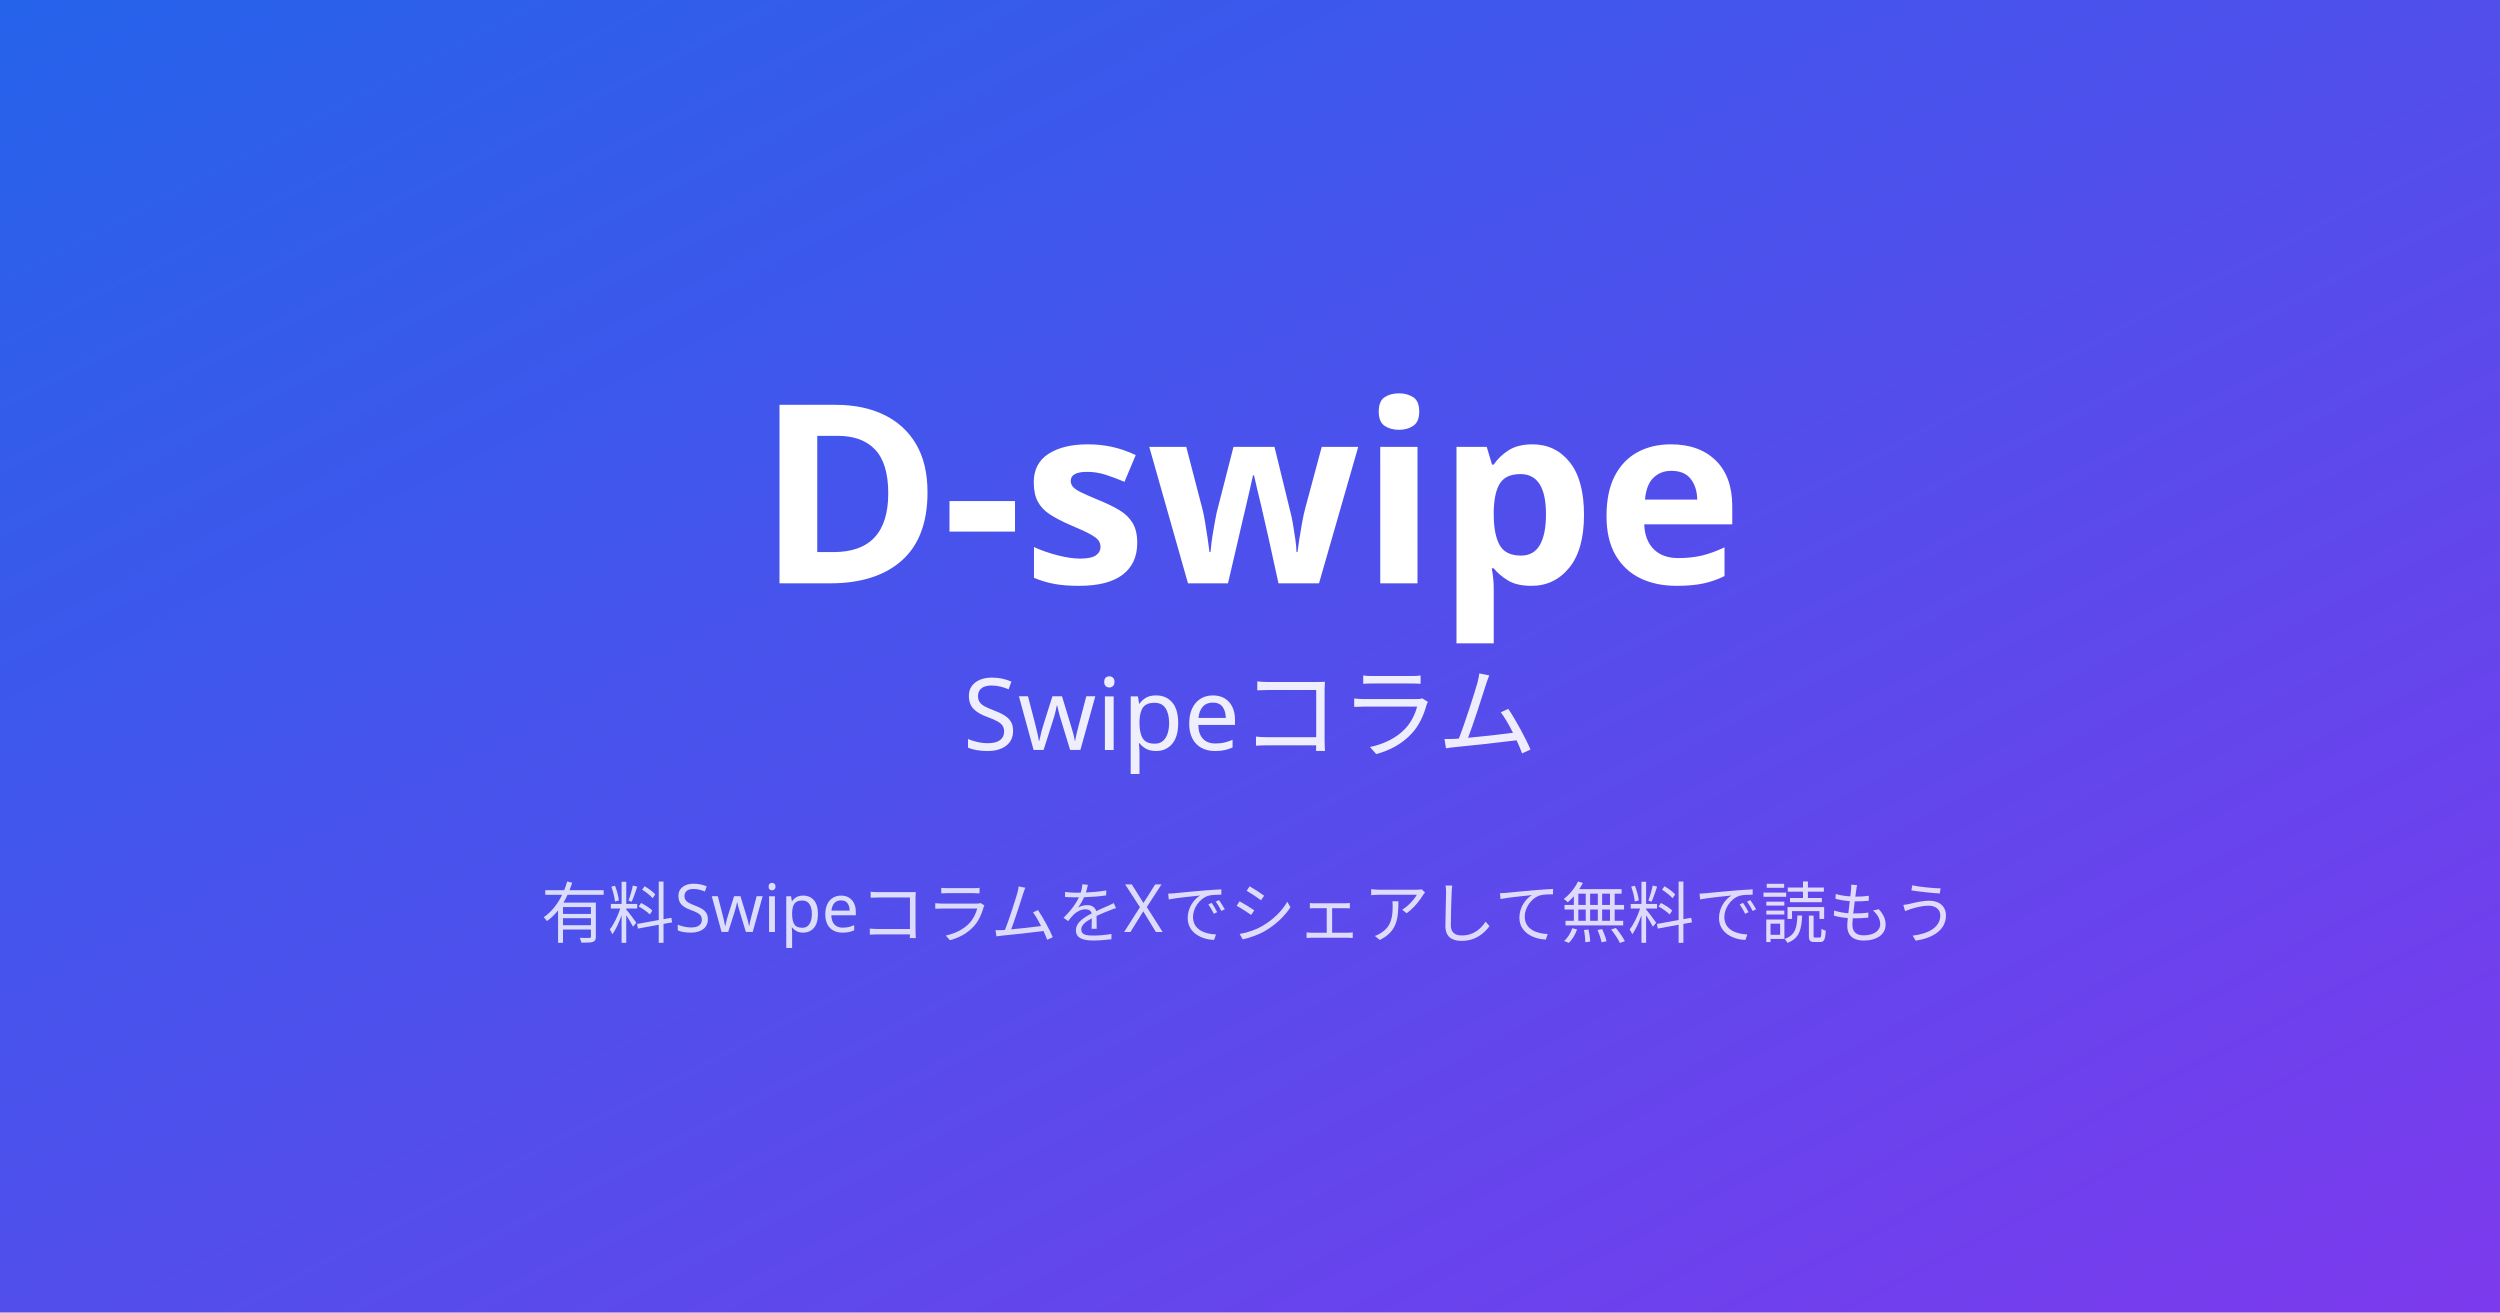
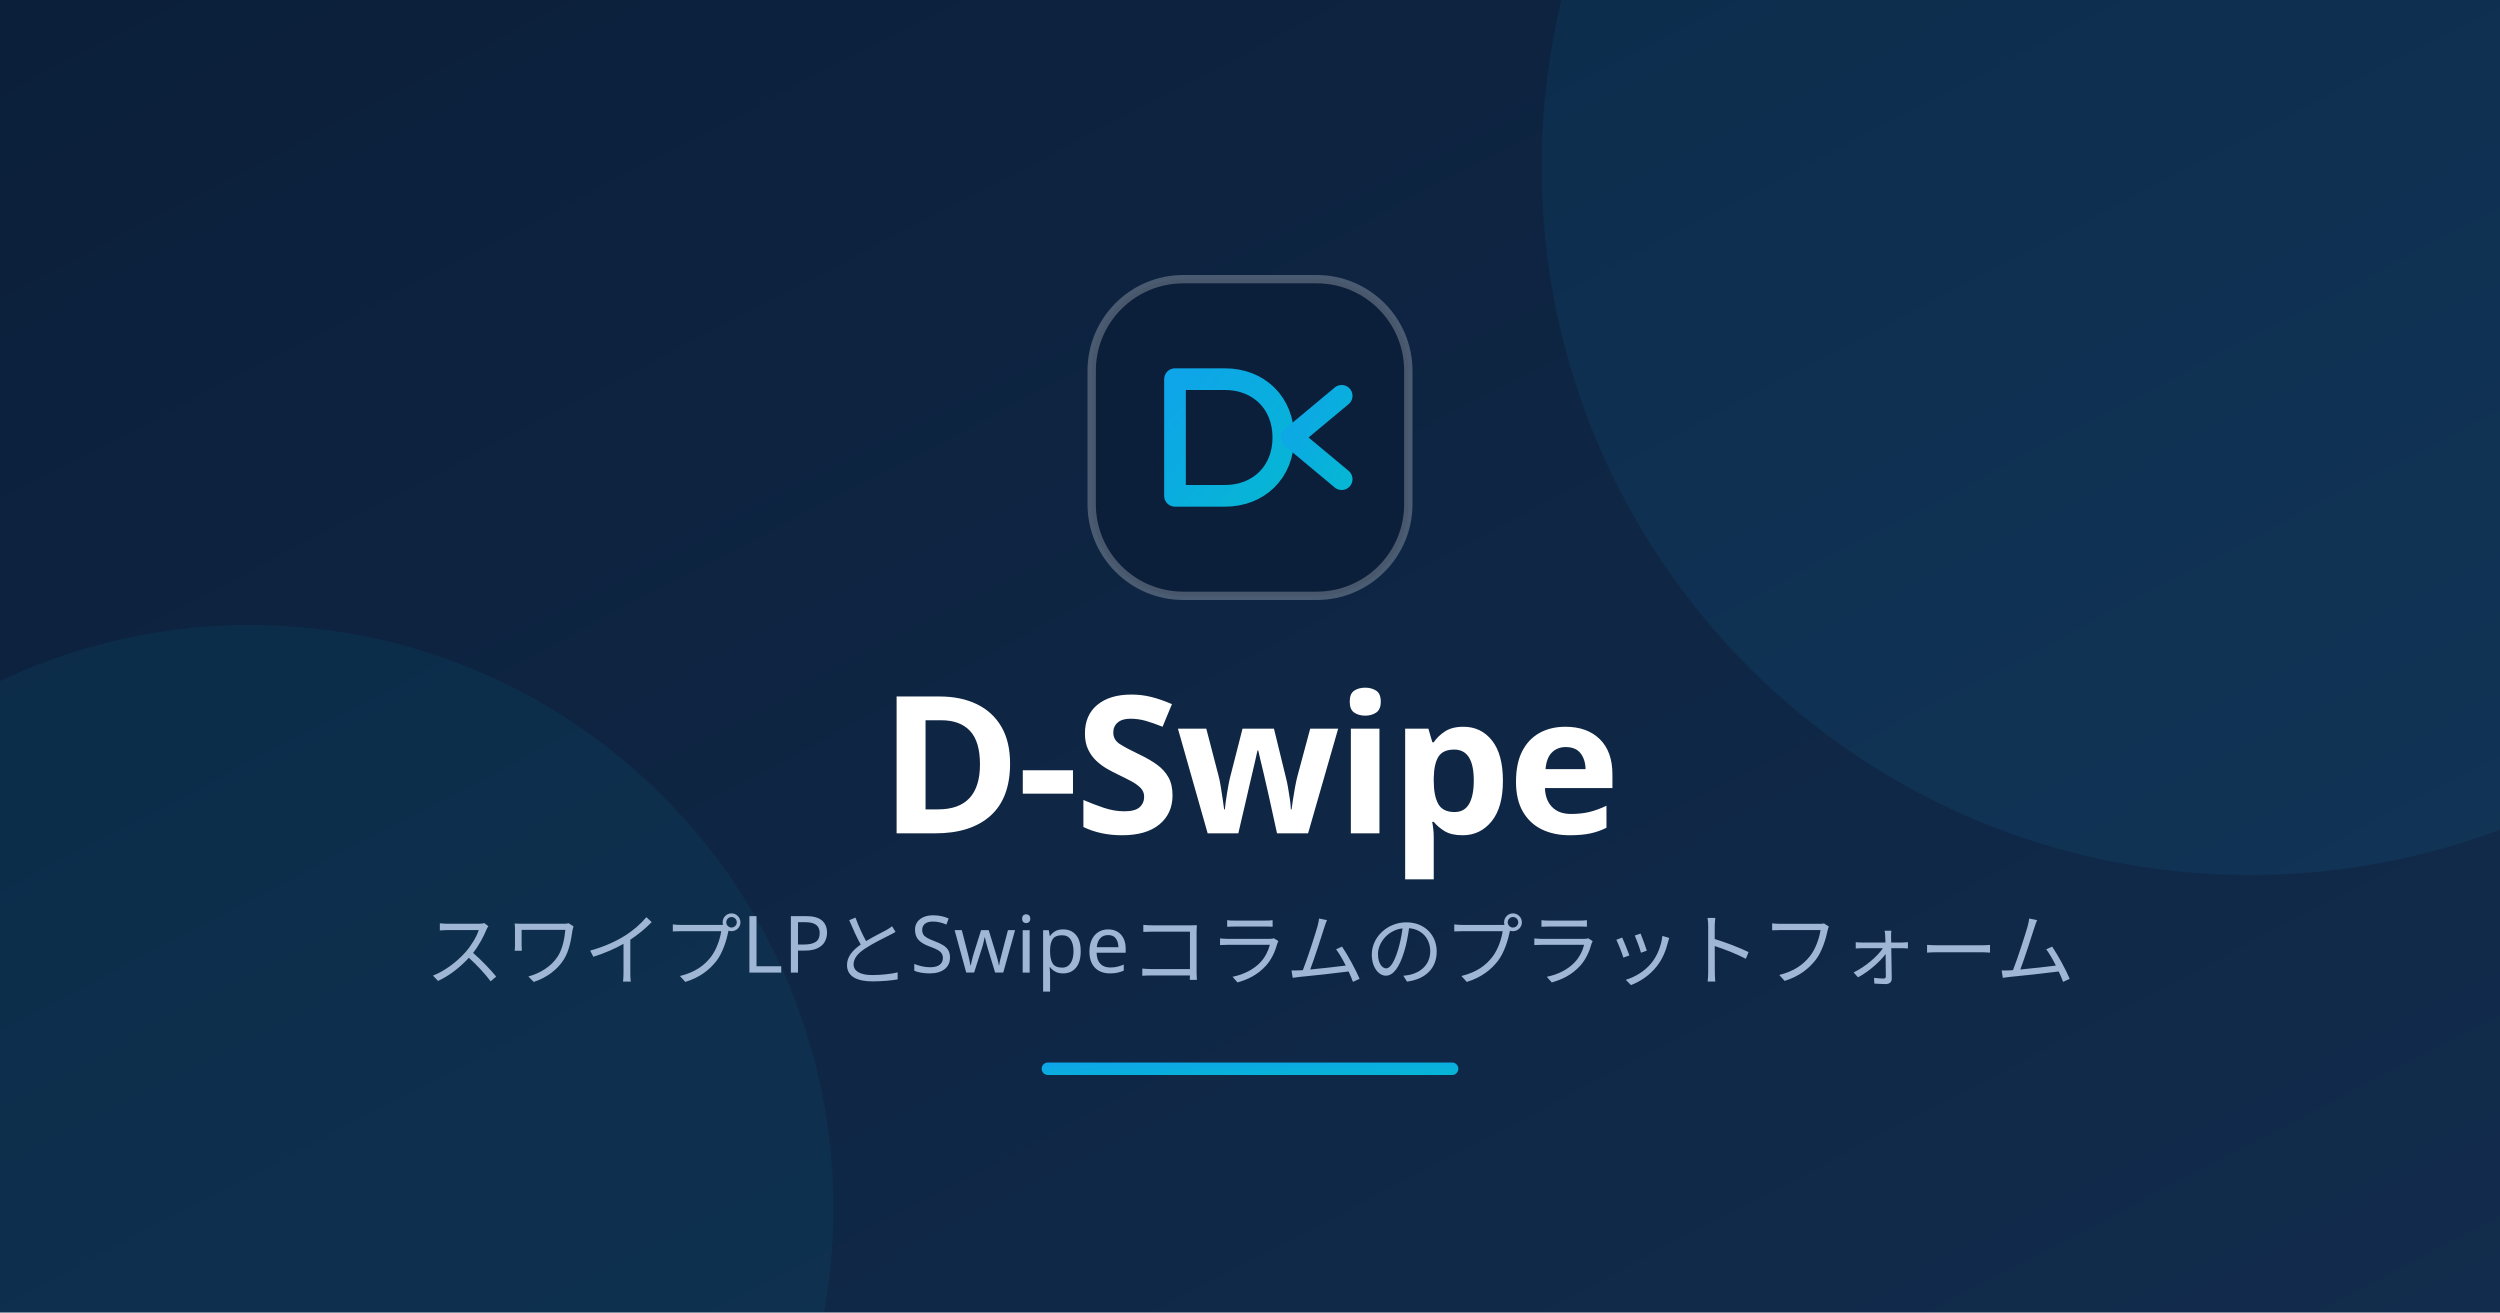
<svg xmlns="http://www.w3.org/2000/svg" width="1200" height="630">
  <defs>
-     <linearGradient id="grad" x1="0%" y1="0%" x2="100%" y2="100%">
-       <stop offset="0%" style="stop-color:#2563eb;stop-opacity:1" />
-       <stop offset="100%" style="stop-color:#7c3aed;stop-opacity:1" />
+     <linearGradient id="bg" x1="0%" y1="0%" x2="100%" y2="100%">
+       <stop offset="0%" stop-color="#0b1f3a" />
+       <stop offset="100%" stop-color="#122c4d" />
+     </linearGradient>
+     <linearGradient id="brand" x1="0%" y1="0%" x2="100%" y2="100%">
+       <stop offset="0%" stop-color="#0ea5e9" />
+       <stop offset="100%" stop-color="#06b6d4" />
    </linearGradient>
  </defs>
-   <rect width="1200" height="630" fill="url(#grad)" />
-   <text x="600" y="280" font-family="sans-serif" font-size="120" font-weight="bold" fill="white" text-anchor="middle">
-     D-swipe
+   <rect width="1200" height="630" fill="url(#bg)" />
+   <circle cx="1080" cy="80" r="340" fill="#0ea5e9" opacity="0.08" />
+   <circle cx="120" cy="580" r="280" fill="#06b6d4" opacity="0.07" />
+   <g transform="translate(520, 130) scale(4)">
+     <rect x="1" y="1" width="38" height="38" rx="11" fill="#0b1f3a" stroke="rgba(255,255,255,0.25)" stroke-width="1" />
+     <path d="M11 13h6c4 0 7 2.8 7 7s-3 7-7 7h-6z" fill="none" stroke="url(#brand)" stroke-width="2.6" stroke-linejoin="round" />
+     <path d="M25 20l6-5m-6 5l6 5" stroke="url(#brand)" stroke-width="2.6" stroke-linecap="round" stroke-linejoin="round" />
+   </g>
+   <text x="600" y="400" font-family="'Noto Sans JP', sans-serif" font-size="92" font-weight="bold" fill="#ffffff" text-anchor="middle" letter-spacing="-2">
+     D-Swipe
  </text>
-   <text x="600" y="360" font-family="sans-serif" font-size="48" fill="rgba(255,255,255,0.9)" text-anchor="middle">
-     Swipeコラム
+   <text x="600" y="470" font-family="'Noto Sans JP', sans-serif" font-size="38" fill="#9fb6d4" text-anchor="middle">
+     スワイプLPとSwipeコラムのプラットフォーム
  </text>
-   <text x="600" y="450" font-family="sans-serif" font-size="32" fill="rgba(255,255,255,0.8)" text-anchor="middle">
-     有料SwipeコラムをXでシェアして無料で読もう
-   </text>
+   <rect x="500" y="510" width="200" height="6" rx="3" fill="url(#brand)" />
</svg>
